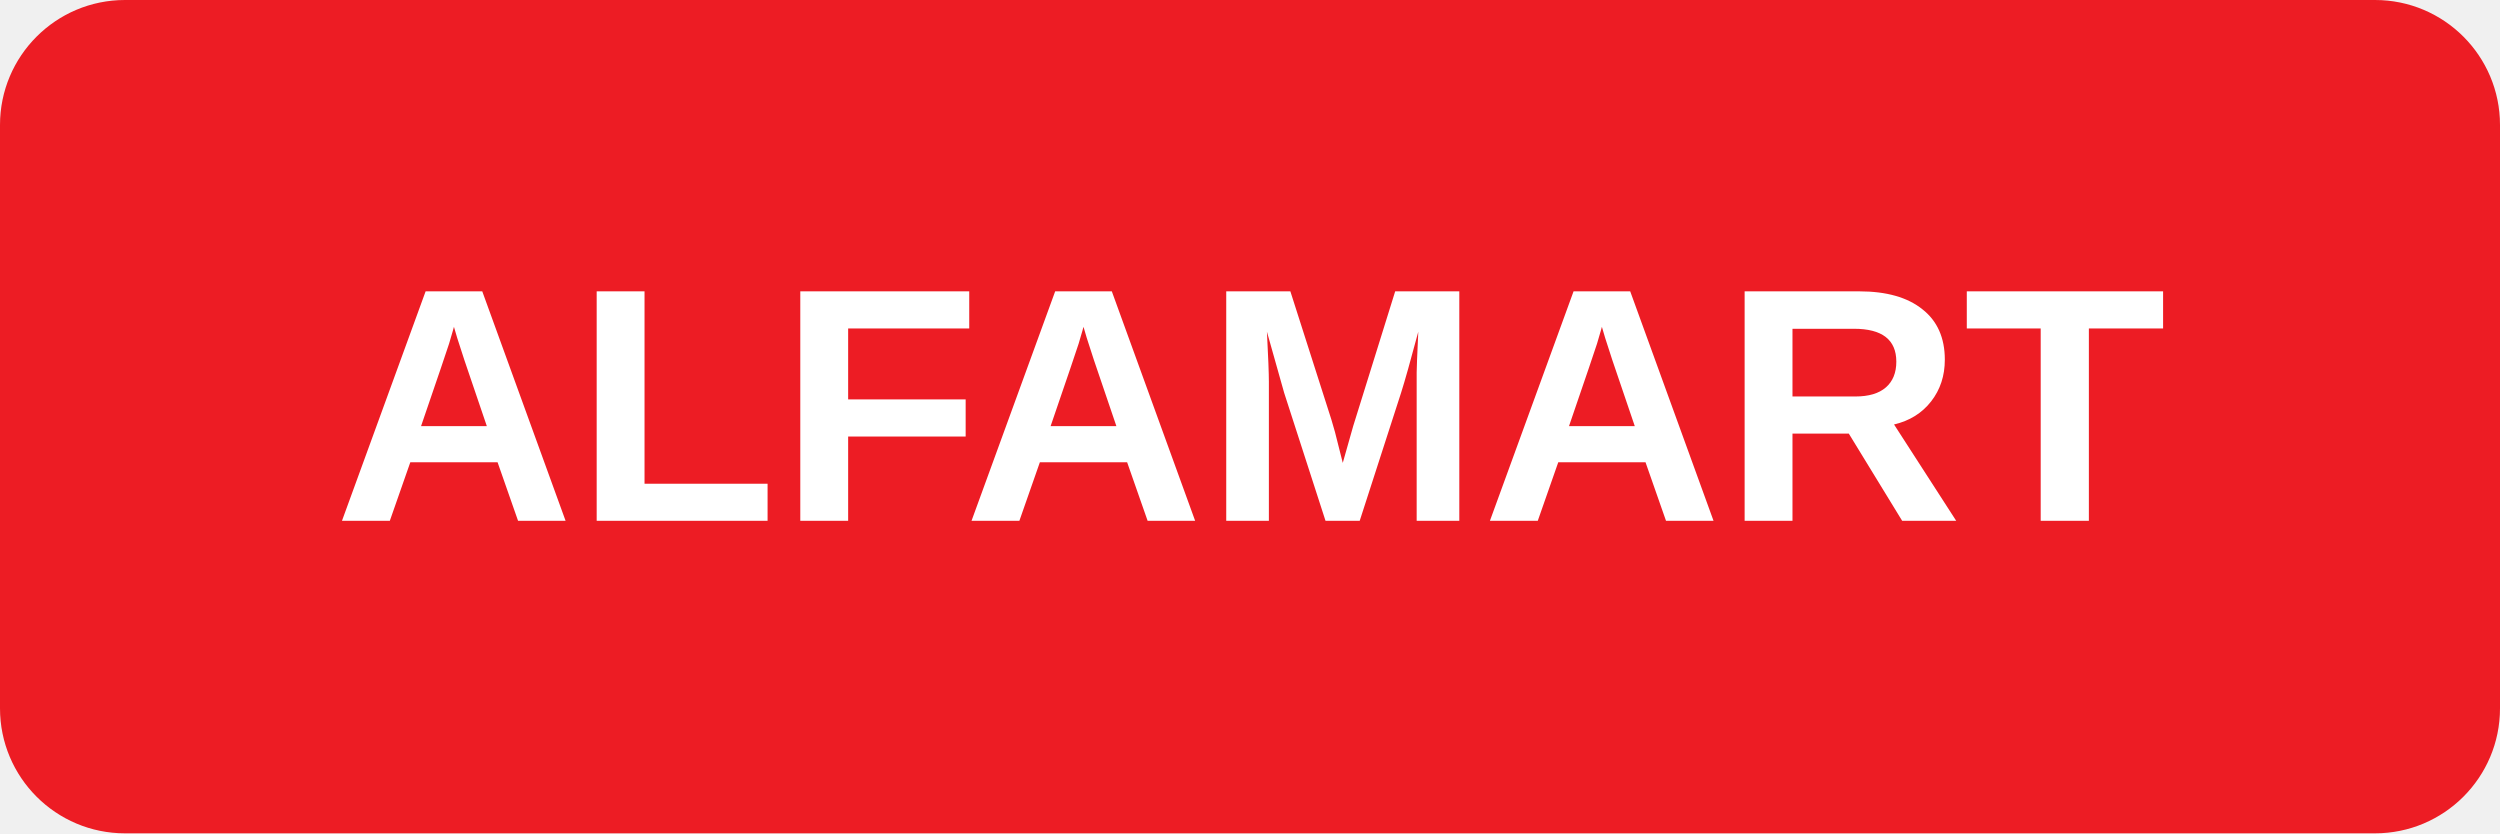
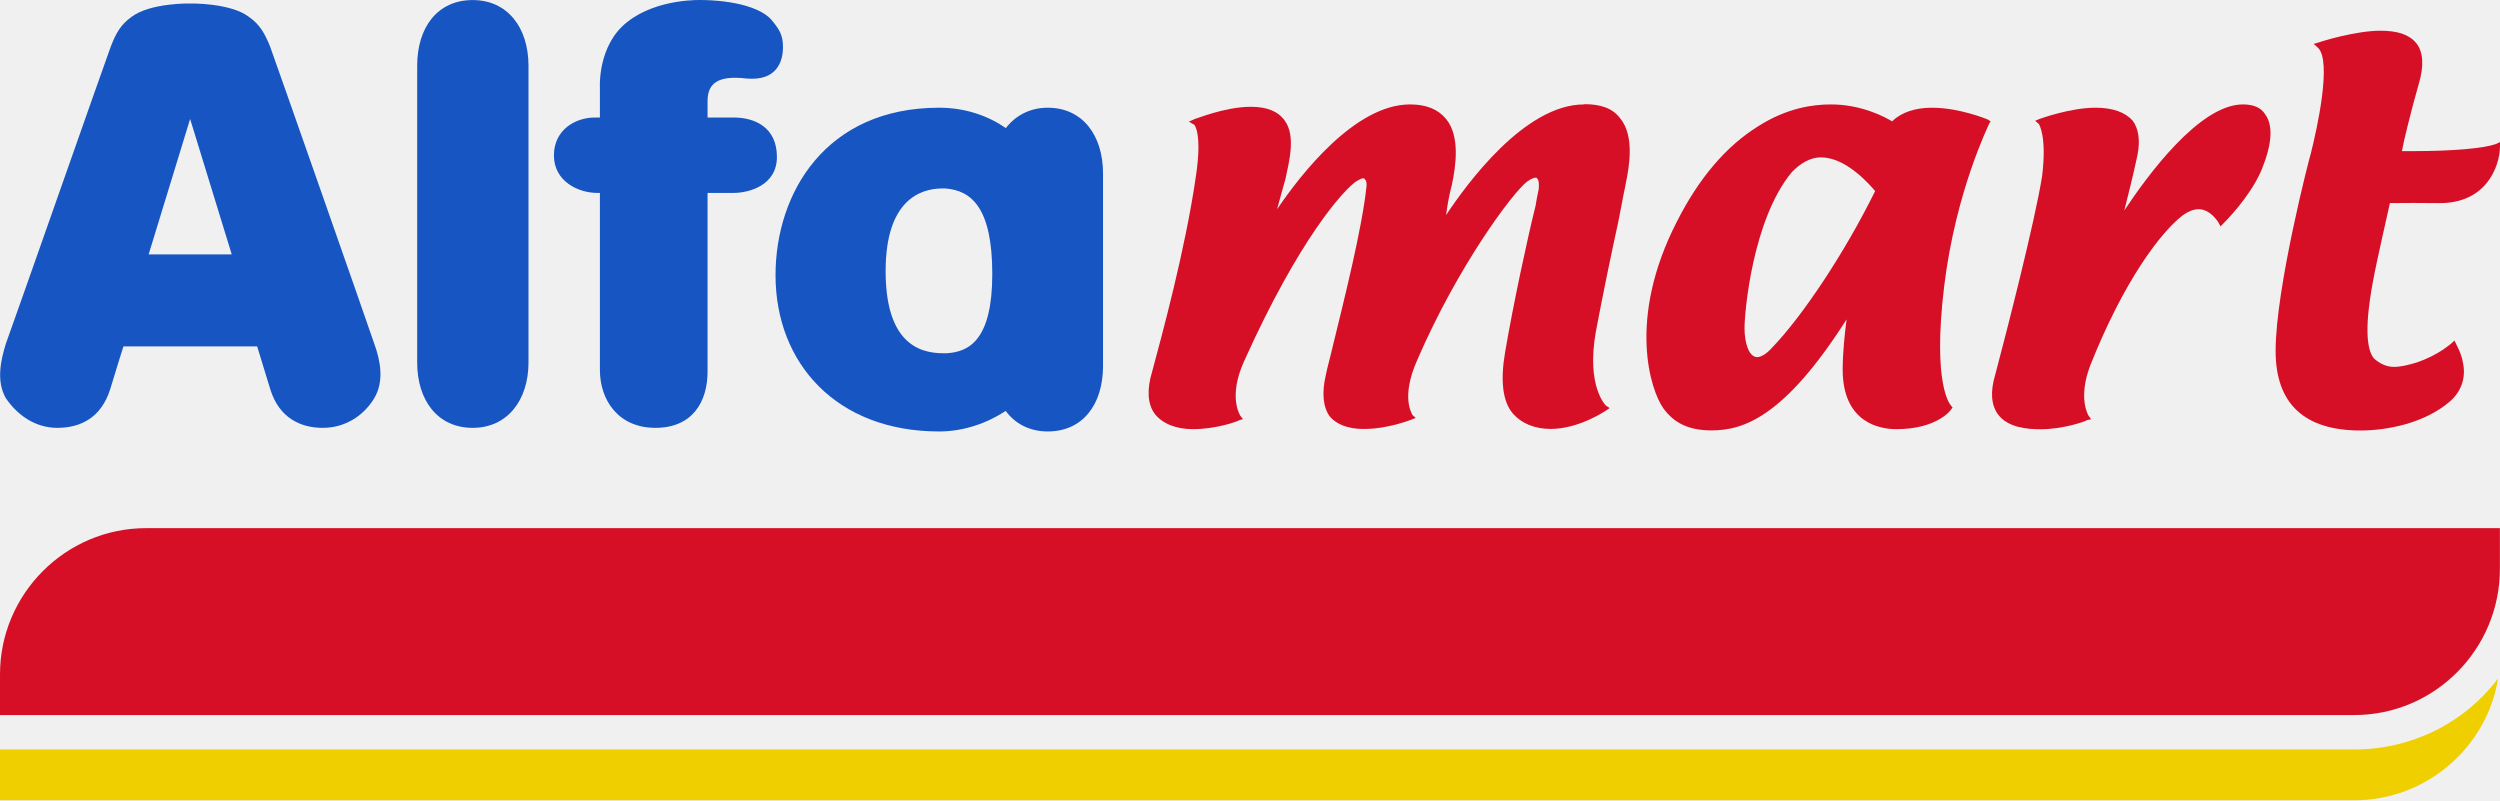
- <svg xmlns="http://www.w3.org/2000/svg" width="120" height="40" viewBox="0 0 120 40">
-   <rect width="120" height="40" rx="6" fill="#ED1C24" />
-   <text x="60" y="25" font-family="Arial, sans-serif" font-size="16" font-weight="bold" fill="white" text-anchor="middle">ALFAMART</text>
+ <svg xmlns="http://www.w3.org/2000/svg" width="1000mm" height="320.118mm" viewBox="0 0 1000 320.118" version="1.1" id="svg7857">
+   <defs id="defs7851" />
+   <g id="layer1" transform="translate(-277.2482,-30.79653)">
+     <g id="g7911">
+       <path id="path6131" style="fill:#1756c2;fill-opacity:1;fill-rule:nonzero;stroke:none;stroke-width:32.198" d="m 466.336,30.818 c -14.038,0 -22.216,10.825 -22.216,26.332 v 10.02 98.318 10.304 c 0,15.162 8.178,26.148 22.216,26.148 13.772,0 22.314,-10.986 22.314,-26.148 V 165.487 67.169 57.149 c 0,-15.507 -8.543,-26.332 -22.314,-26.332" />
+       <path id="path6133" style="fill:#1756c2;fill-opacity:1;fill-rule:nonzero;stroke:none;stroke-width:32.198" d="m 570.739,77.801 h -10.467 v -6.508 c 0,-7.302 4.253,-10.378 15.506,-9.1 11.975,1.114 14.666,-6.508 14.666,-12.596 0,-4.71 -1.378,-7.101 -5.011,-11.318 -7.758,-7.694 -27.391,-7.466 -27.391,-7.466 0,0 -17.796,-0.821 -29.864,8.762 -12.019,9.328 -10.97,26.313 -10.97,26.313 v 11.91 h -1.926 c -7.986,0 -16.467,4.974 -16.467,15.178 0,10.278 9.621,14.989 17.342,14.989 h 1.05 v 70.807 c 0,12.177 7.466,23.164 22.188,23.164 15.024,0 20.875,-10.641 20.875,-22.477 v -71.494 h 10.467 c 5.787,0 17.279,-2.82 17.279,-14.393 0,-12.014 -9.063,-15.774 -17.279,-15.774" />
+       <path id="path6135" style="fill:#1756c2;fill-opacity:1;fill-rule:nonzero;stroke:none;stroke-width:32.198" d="m 696.32,73.879 c -7.201,0 -12.96,3.24 -16.731,8.151 -6.927,-4.81 -16.054,-8.151 -26.695,-8.151 -45.345,0 -65.434,34.089 -65.434,67.002 0,35.238 24.407,62.5 65.434,62.5 9.72,0 19.084,-3.24 26.64,-8.214 3.696,5.038 9.492,8.214 16.786,8.214 14.102,0 22.142,-10.869 22.142,-26.212 v -76.986 c 0,-15.079 -8.041,-26.303 -22.142,-26.303 z m -64.819,65.302 v 0 c 0,-28.038 13.607,-33.01 22.742,-33.01 0.365,0 0.821,0 1.141,0 10.503,0.821 18.775,7.822 18.775,34.224 0,25.978 -8.963,31.181 -18.257,31.699 -0.548,0 -0.821,0 -1.406,0 -10.432,0 -22.999,-4.974 -22.999,-32.913" />
+       <path id="path6137" style="fill:#1756c2;fill-opacity:1;fill-rule:nonzero;stroke:none;stroke-width:32.198" d="m 426.935,168.234 c -2.309,-6.937 -39.778,-113.76 -41.639,-118.799 -2.063,-5.066 -3.961,-8.735 -8.488,-11.9 -7.484,-5.677 -23.511,-5.339 -23.511,-5.339 0,0 -15.81,-0.365 -23.431,5.339 -4.454,3.167 -6.352,6.836 -8.315,11.9 -1.898,5.038 -39.365,111.864 -41.948,118.799 -2.099,6.781 -3.916,15.088 0,21.859 4.299,6.343 11.389,11.846 20.552,11.846 9.292,0 17.535,-4.034 21.132,-15.349 3.505,-11.575 5.339,-17.233 5.339,-17.233 h 26.67 26.815 c 0,0 1.743,5.659 5.275,17.233 3.532,11.318 11.975,15.349 21.013,15.349 9.508,0 16.775,-5.504 20.536,-11.846 4.071,-6.772 2.492,-15.078 0,-21.859 z m -90.233,-35.67 v 0 l 16.596,-54.177 16.646,54.177 z" />
+       <path id="path6139" style="fill:#efcf00;fill-opacity:1;fill-rule:nonzero;stroke:none;stroke-width:32.198" d="M 1218.964,330.587 H 277.248 v 20.327 h 941.716 c 28.897,0 53.102,-21.242 57.519,-48.758 -12.95,17.313 -34.024,28.431 -57.519,28.431" />
+       <path id="path6141" style="fill:#d60f27;fill-opacity:1;fill-rule:nonzero;stroke:none;stroke-width:32.198" d="M 1277.204,258.347 V 242.055 H 335.663 c -32.144,0 -58.414,26.292 -58.414,58.465 v 16.293 h 941.716 c 32.201,0 58.24,-26.333 58.24,-58.466" />
+       <path id="path6143" style="fill:#d60f27;fill-opacity:1;fill-rule:nonzero;stroke:none;stroke-width:32.198" d="m 910.89,72.562 c -23.824,0 -46.987,31.899 -55.201,44.241 0.365,-2.811 0.977,-7.101 2.291,-12.004 1.734,-8.123 3.24,-19.631 -2.291,-26.412 -3.24,-3.925 -8.014,-5.823 -14.422,-5.823 -22.059,0 -43.855,28.142 -53.173,41.913 1.104,-4.025 2.419,-9.063 3.304,-11.974 1.442,-6.772 4.29,-17.332 -0.274,-23.486 -2.72,-3.797 -7.201,-5.504 -13.553,-5.504 -10.378,0 -21.923,4.874 -22.407,4.874 l -2.355,1.059 2.154,1.269 c 0,0 3.176,3.176 0.73,19.988 -4.189,29.552 -13.836,64.783 -17.596,78.758 -2.163,7.128 -1.835,12.95 1.013,16.81 3.003,3.934 8.47,6.188 15.291,6.188 9.509,0 18.154,-3.176 18.637,-3.633 l 1.406,-0.365 -1.113,-1.433 c 0,-0.091 -4.965,-7.466 1.579,-21.795 22.05,-49.051 39.878,-68.583 44.859,-71.915 1.177,-0.548 1.862,-1.205 2.711,-1.205 0.548,0 0.821,0.365 0.821,0.639 0.548,0.274 0.639,1.479 0.548,2.583 -1.798,17.049 -8.999,45.519 -13.633,64.557 -0.995,4.354 -2.063,7.895 -2.629,10.87 -1.698,7.293 -1.132,12.95 1.634,16.711 2.756,3.112 7.21,4.91 13.516,4.91 9.886,0 18.628,-3.633 18.984,-3.696 l 1.798,-0.73 -1.342,-1.214 c 0,-0.456 -4.773,-6.681 1.926,-21.849 16.298,-37.731 38.313,-67.211 44.037,-71.5 1.935,-1.36 2.921,-1.533 3.505,-1.533 0.183,0 0.274,0 0.639,0.548 0.456,0.456 0.639,2.072 0.456,4.025 -0.091,0.73 -0.73,3.076 -1.241,6.572 -3.268,13.059 -9.063,40.058 -12.239,58.842 -1.898,11.217 -0.977,19.621 3.176,24.406 3.368,3.861 8.643,6.115 15.052,6.115 11.189,0 21.531,-6.973 21.985,-7.229 l 1.634,-1.114 -1.497,-1.013 c 0,0 -7.922,-7.466 -4.034,-29.481 2.756,-14.759 6.316,-31.735 8.999,-44.077 1.278,-6.188 2.099,-11.327 2.784,-14.138 l 0.183,-1.104 c 1.433,-6.772 3.596,-19.139 -2.264,-26.148 -3.103,-4.052 -7.785,-5.595 -14.292,-5.595" />
+       <path id="path6145" style="fill:#d60f27;fill-opacity:1;fill-rule:nonzero;stroke:none;stroke-width:32.198" d="m 1050.106,73.879 c -6.763,0 -12.267,1.807 -16.028,5.458 -2.756,-1.698 -12.148,-6.772 -24.477,-6.772 -7.037,0 -17.381,1.314 -28.989,8.671 -12.888,7.986 -23.759,20.745 -32.62,38.216 -20.053,39.101 -10.441,67.658 -5.403,74.668 4.39,6.088 10.468,8.835 19.238,8.835 12.403,0 28.895,-4.874 54.052,-44.402 -0.73,5.568 -1.561,13.389 -1.561,20.06 0,21.531 15.168,23.849 21.421,23.849 16.2,0 21.85,-7.557 21.895,-7.813 l 0.639,-0.821 -0.639,-0.821 c -0.182,-0.274 -7.548,-7.795 -2.702,-47.843 4.673,-38.152 17.916,-64.455 17.916,-64.777 l 0.639,-1.059 -1.123,-0.73 c -0.456,-0.183 -11.382,-4.71 -22.243,-4.71 z m -69.986,99.757 v 0 c -3.304,0 -5.066,-5.659 -5.066,-11.582 0,-6.416 3.204,-43.355 18.839,-62.301 3.468,-3.687 7.594,-6.015 11.711,-6.015 10.013,0 19.377,10.722 21.695,13.481 -12.139,24.671 -29.188,50.226 -41.32,62.749 -2.227,2.492 -4.381,3.669 -5.86,3.669" />
+       <path id="path6147" style="fill:#d60f27;fill-opacity:1;fill-rule:nonzero;stroke:none;stroke-width:32.198" d="m 1174.408,72.562 c -17.516,0 -38.545,28.989 -47.444,42.435 1.47,-5.814 3.633,-14.386 5.294,-22.281 1.15,-5.914 0.365,-10.533 -1.926,-13.636 -3.012,-3.395 -7.977,-5.202 -14.921,-5.202 -9.939,0 -21.943,4.345 -22.371,4.509 l -1.743,0.73 1.542,1.314 c 0,0.183 3.24,4.773 1.241,20.903 -2.784,17.571 -13.964,61.38 -18.681,79.115 -2.163,7.128 -1.634,12.329 0.986,16.025 3.989,5.403 11.746,6.024 17.084,6.024 9.082,0 18.118,-3.176 18.511,-3.633 l 1.734,-0.365 -1.04,-1.433 c -0.065,-0.091 -4.326,-6.882 0.639,-19.998 13.379,-33.769 28.248,-53.494 37.174,-60.265 2.063,-1.442 4.162,-2.327 6.225,-2.327 4.901,0 8.014,5.504 8.014,5.504 l 0.73,1.378 1.086,-1.114 c 4.673,-4.646 13.015,-14.506 16.055,-23.402 2.099,-5.33 4.819,-14.814 0.73,-20.317 -1.698,-2.747 -4.737,-3.961 -8.926,-3.961" />
+       <path id="path6149" style="fill:#d60f27;fill-opacity:1;fill-rule:nonzero;stroke:none;stroke-width:32.198" d="m 1275.537,88.436 c -4.91,1.698 -16.978,2.811 -33.177,2.811 -1.825,0 -3.331,0 -4.345,0 0.73,-4.189 3.66,-16.028 6.836,-27.253 1.999,-6.772 1.771,-12.332 -1.086,-15.929 -2.811,-3.441 -7.42,-4.983 -14.422,-4.983 -9.821,0 -23.956,4.39 -24.506,4.646 l -2.099,0.639 1.807,1.643 c 5.421,5.549 -0.456,32.292 -2.985,42.232 -0.274,0.548 -14.065,53.594 -14.065,78.947 0,21.267 11.646,31.809 33.96,31.809 10.407,0 25.585,-2.811 35.788,-11.655 4.454,-3.852 6.416,-9.354 5.239,-15.178 -0.639,-4.18 -2.711,-7.457 -2.711,-7.621 l -0.73,-1.542 -1.305,1.214 c -0.182,0 -4.774,4.518 -13.948,7.621 -3.459,1.013 -6.179,1.707 -8.99,1.707 -2.948,0 -5.431,-1.214 -7.758,-3.176 -5.166,-5.303 -1.835,-24.242 -0.73,-30.33 1.734,-9.618 5.978,-27.517 6.9,-31.999 1.606,0 4.974,-0.065 9.292,-0.065 3.706,0 6.873,0.065 9.975,0.065 19.203,0.365 24.58,-14.558 24.77,-22.443 v -1.971 z" />
+     </g>
+   </g>
</svg>
